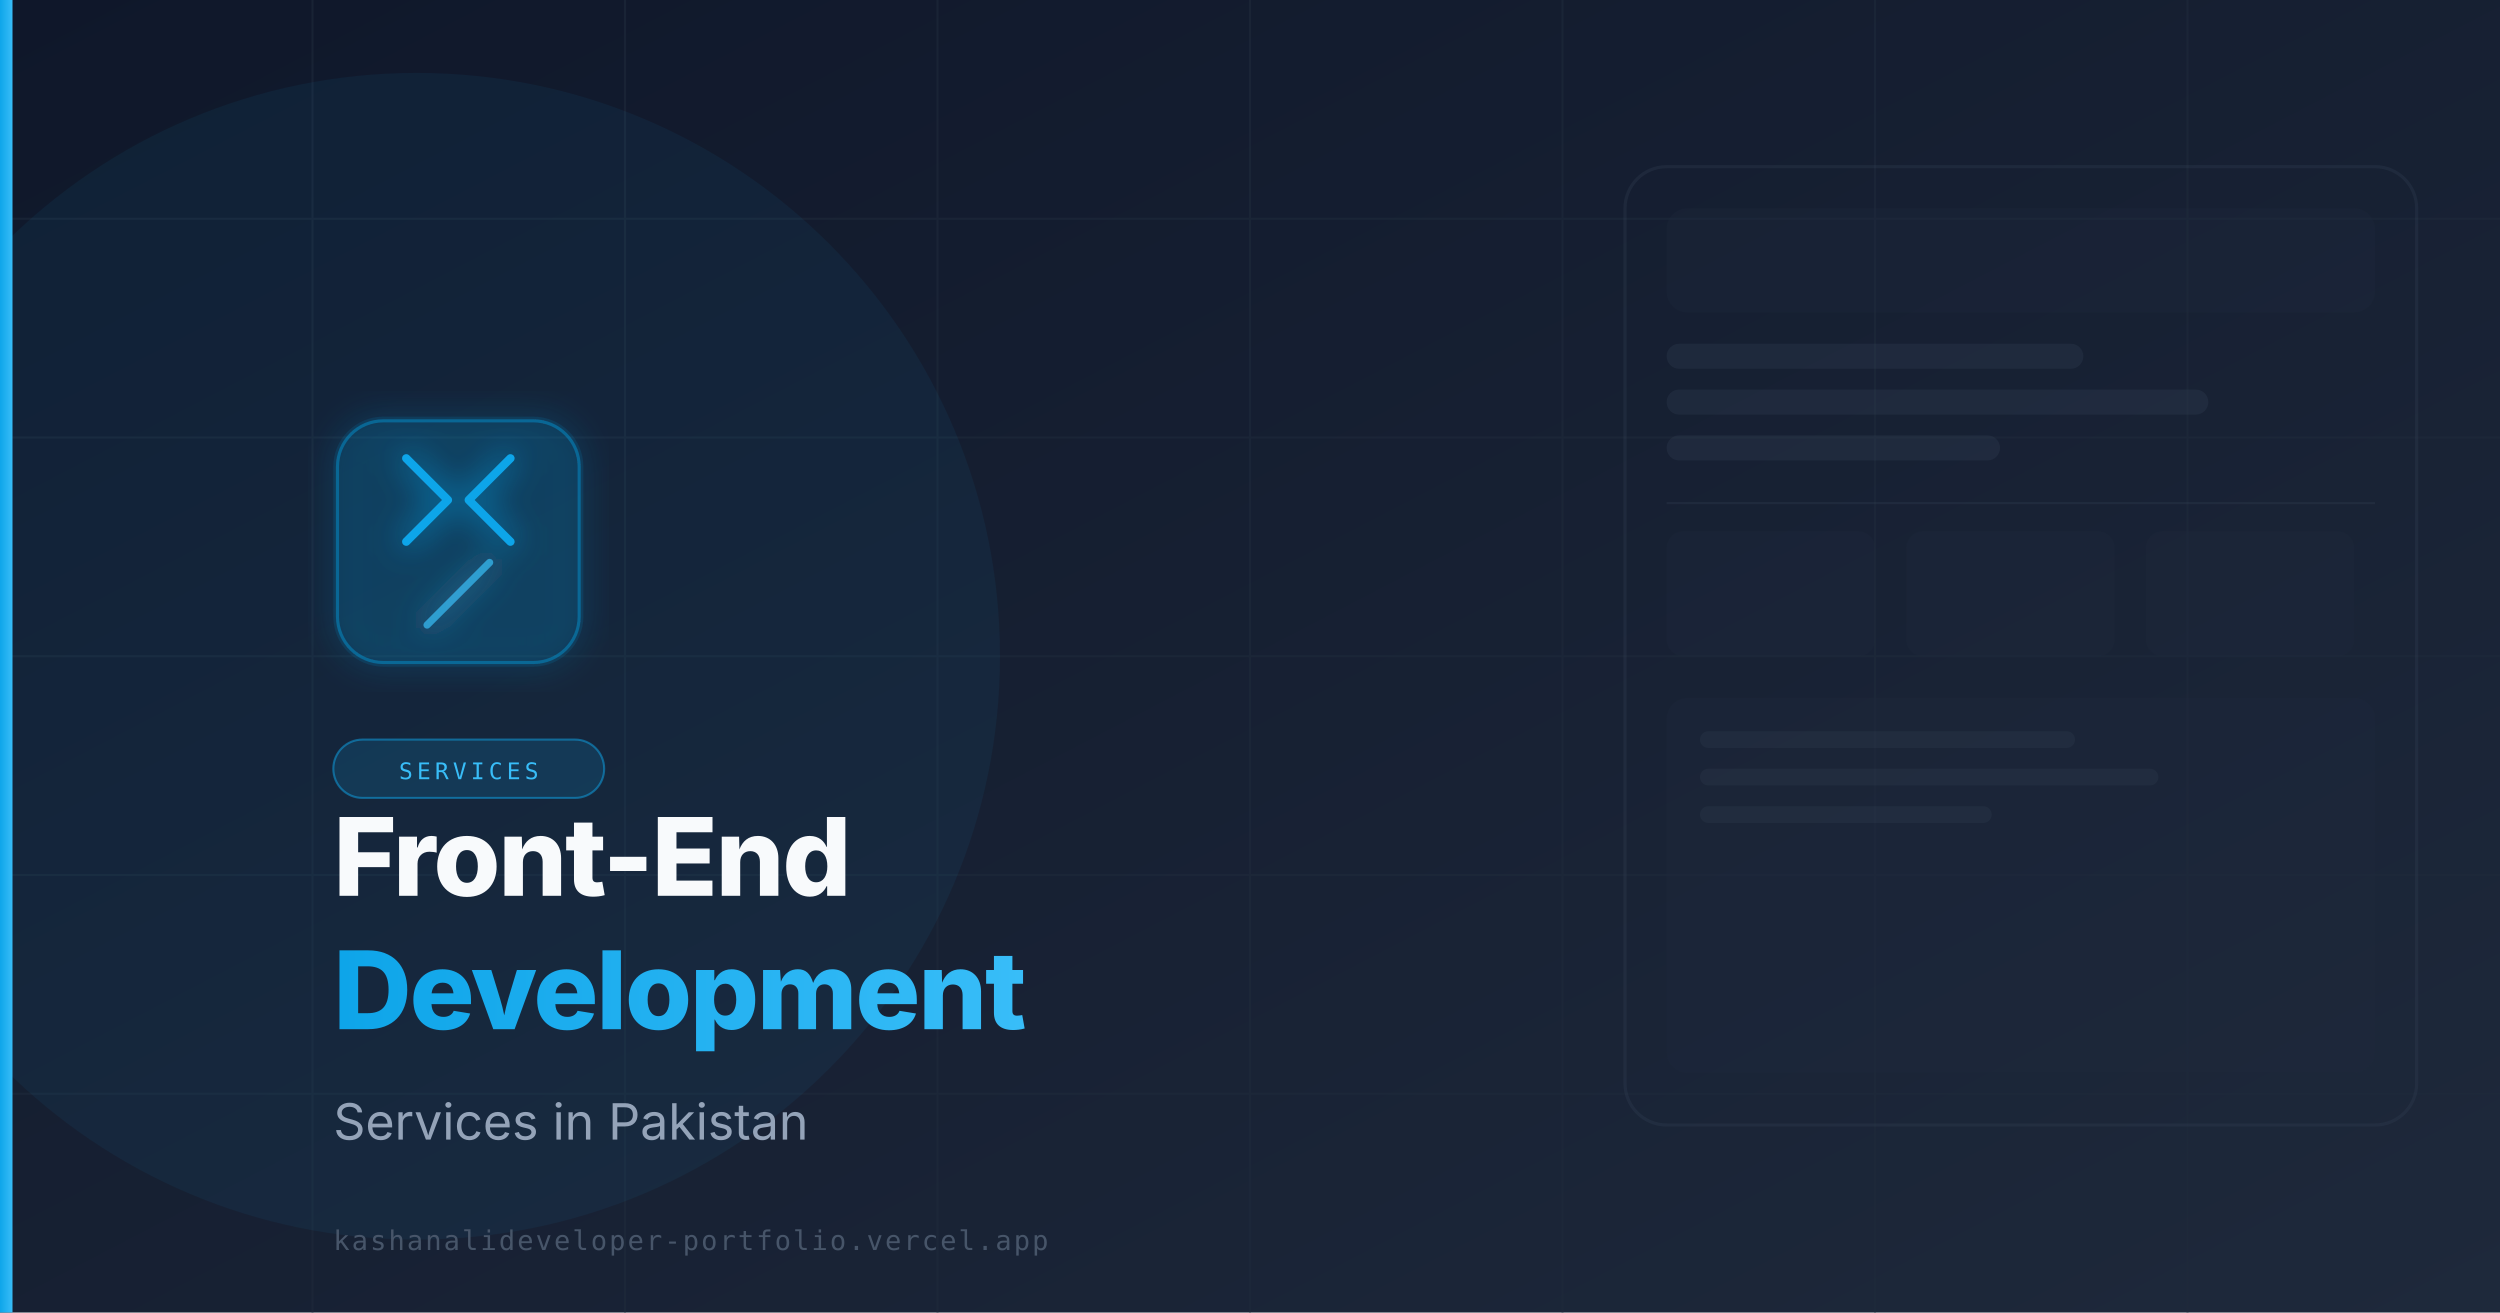
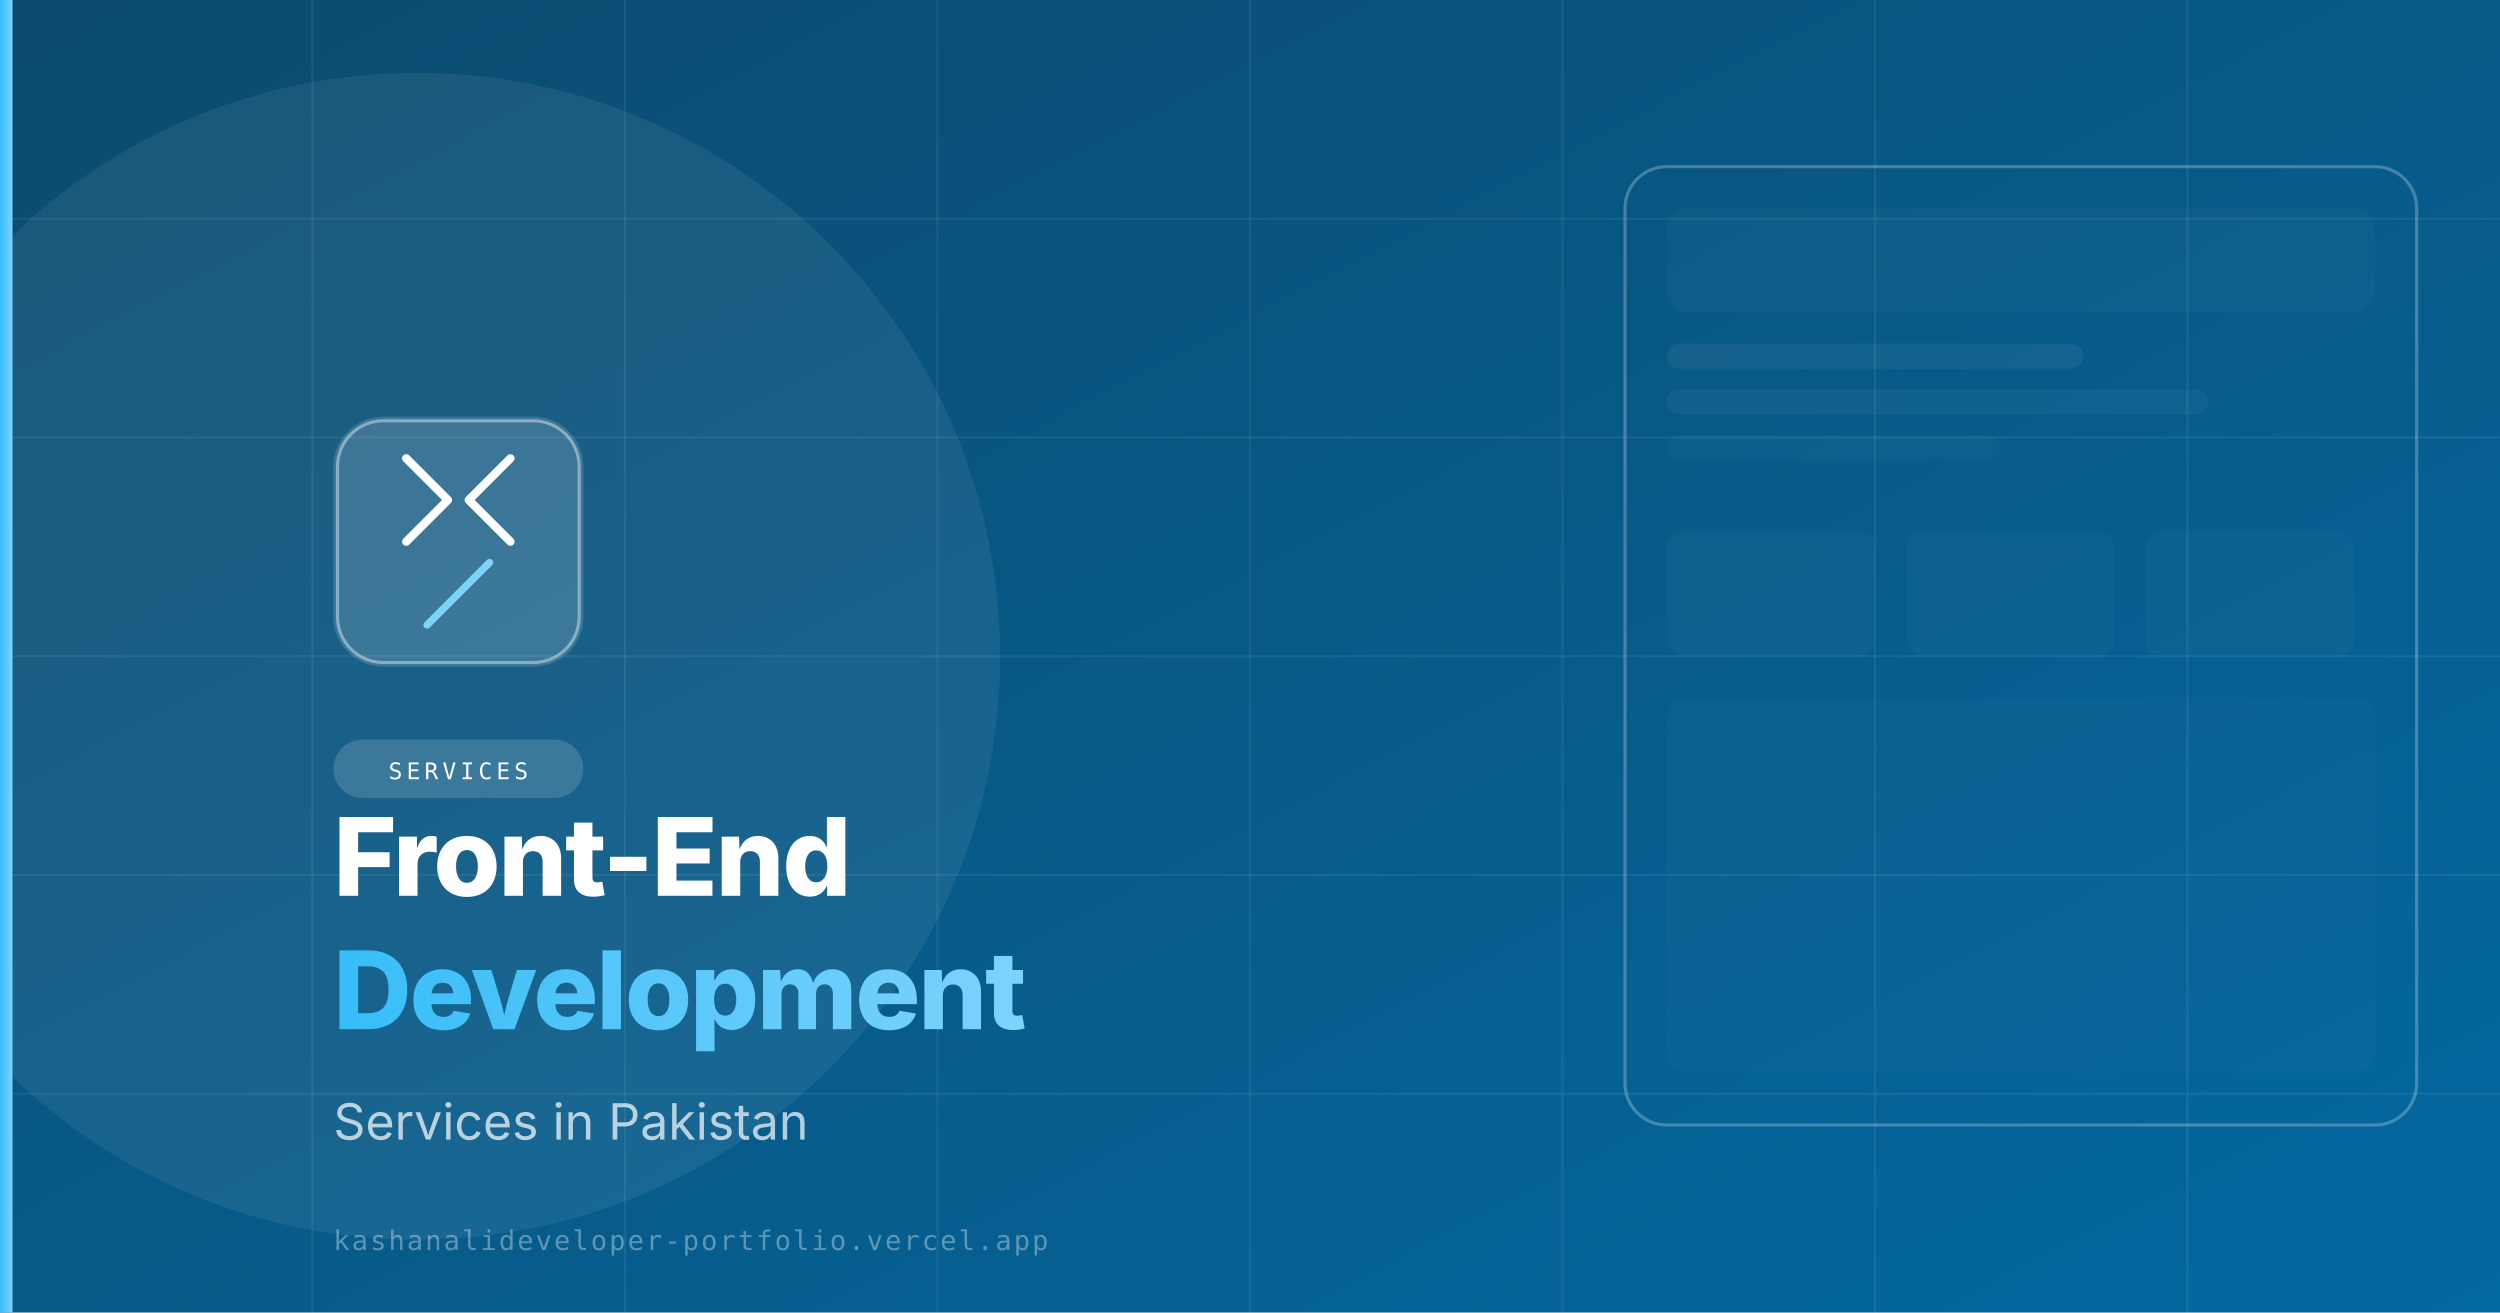
<svg xmlns="http://www.w3.org/2000/svg" width="1200" height="630" viewBox="0 0 1200 630">
  <defs>
    <linearGradient id="bg" x1="0%" y1="0%" x2="100%" y2="100%">
-       <stop offset="0%" style="stop-color:#0f172a" />
-       <stop offset="100%" style="stop-color:#1e293b" />
+       <stop offset="0%" style="stop-color:#0c4a6e" />
+       <stop offset="100%" style="stop-color:#0369a1" />
    </linearGradient>
-     <linearGradient id="accent" x1="0%" y1="0%" x2="100%" y2="0%">
-       <stop offset="0%" style="stop-color:#0ea5e9" />
-       <stop offset="100%" style="stop-color:#38bdf8" />
+     <linearGradient id="acc" x1="0%" y1="0%" x2="100%" y2="0%">
+       <stop offset="0%" style="stop-color:#38bdf8" />
+       <stop offset="100%" style="stop-color:#7dd3fc" />
    </linearGradient>
-     <filter id="glow">
-       <feGaussianBlur stdDeviation="8" result="coloredBlur" />
-       <feMerge>
-         <feMergeNode in="coloredBlur" />
-         <feMergeNode in="SourceGraphic" />
-       </feMerge>
-     </filter>
  </defs>
  <rect width="1200" height="630" fill="url(#bg)" />
-   <g stroke="#1e293b" stroke-width="1" opacity="0.6">
+   <g stroke="rgba(255,255,255,0.07)" stroke-width="1">
    <line x1="0" y1="105" x2="1200" y2="105" />
    <line x1="0" y1="210" x2="1200" y2="210" />
    <line x1="0" y1="315" x2="1200" y2="315" />
    <line x1="0" y1="420" x2="1200" y2="420" />
    <line x1="0" y1="525" x2="1200" y2="525" />
    <line x1="150" y1="0" x2="150" y2="630" />
    <line x1="300" y1="0" x2="300" y2="630" />
    <line x1="450" y1="0" x2="450" y2="630" />
    <line x1="600" y1="0" x2="600" y2="630" />
    <line x1="750" y1="0" x2="750" y2="630" />
    <line x1="900" y1="0" x2="900" y2="630" />
    <line x1="1050" y1="0" x2="1050" y2="630" />
  </g>
-   <circle cx="200" cy="315" r="280" fill="#0ea5e9" opacity="0.06" />
-   <rect x="0" y="0" width="6" height="630" fill="url(#accent)" />
-   <g transform="translate(160, 200)" filter="url(#glow)">
-     <rect width="120" height="120" rx="24" fill="#0ea5e9" opacity="0.12" />
-     <rect x="2" y="2" width="116" height="116" rx="22" fill="none" stroke="#0ea5e9" stroke-width="1.5" opacity="0.4" />
-     <path d="M35 60 L55 40 L35 20" stroke="#0ea5e9" stroke-width="4" stroke-linecap="round" stroke-linejoin="round" fill="none" />
-     <path d="M85 20 L65 40 L85 60" stroke="#0ea5e9" stroke-width="4" stroke-linecap="round" stroke-linejoin="round" fill="none" />
-     <line x1="75" y1="70" x2="45" y2="100" stroke="#38bdf8" stroke-width="3.5" stroke-linecap="round" opacity="0.7" />
+   <circle cx="200" cy="315" r="280" fill="white" opacity="0.07" />
+   <rect x="0" y="0" width="6" height="630" fill="url(#acc)" />
+   <g transform="translate(160, 200)">
+     <rect width="120" height="120" rx="24" fill="white" opacity="0.15" />
+     <rect x="2" y="2" width="116" height="116" rx="22" fill="none" stroke="white" stroke-width="1.5" opacity="0.4" />
+     <path d="M35 60 L55 40 L35 20" stroke="white" stroke-width="4" stroke-linecap="round" stroke-linejoin="round" fill="none" />
+     <path d="M85 20 L65 40 L85 60" stroke="white" stroke-width="4" stroke-linecap="round" stroke-linejoin="round" fill="none" />
+     <line x1="75" y1="70" x2="45" y2="100" stroke="#7dd3fc" stroke-width="3.5" stroke-linecap="round" />
  </g>
-   <rect x="160" y="355" width="130" height="28" rx="14" fill="#0ea5e9" opacity="0.15" />
-   <rect x="160" y="355" width="130" height="28" rx="14" fill="none" stroke="#0ea5e9" stroke-width="1" opacity="0.5" />
-   <text x="225" y="374" font-family="monospace" font-size="11" fill="#38bdf8" text-anchor="middle" letter-spacing="2">SERVICES</text>
-   <text x="160" y="430" font-family="'Inter', 'Helvetica Neue', sans-serif" font-size="52" font-weight="800" fill="#f8fafc" letter-spacing="-1">Front-End</text>
-   <text x="160" y="494" font-family="'Inter', 'Helvetica Neue', sans-serif" font-size="52" font-weight="800" fill="url(#accent)" letter-spacing="-1">Development</text>
-   <text x="160" y="547" font-family="'Inter', 'Helvetica Neue', sans-serif" font-size="24" font-weight="400" fill="#94a3b8">Services in Pakistan</text>
-   <g transform="translate(780, 80)" opacity="0.3">
-     <rect width="380" height="460" rx="20" fill="none" stroke="#334155" stroke-width="1.5" />
-     <rect x="20" y="20" width="340" height="50" rx="10" fill="#1e293b" />
-     <rect x="20" y="85" width="200" height="12" rx="6" fill="#334155" />
-     <rect x="20" y="107" width="260" height="12" rx="6" fill="#334155" />
-     <rect x="20" y="129" width="160" height="12" rx="6" fill="#334155" />
-     <rect x="20" y="161" width="340" height="1" fill="#334155" />
-     <rect x="20" y="175" width="100" height="60" rx="8" fill="#1e293b" />
-     <rect x="135" y="175" width="100" height="60" rx="8" fill="#1e293b" />
-     <rect x="250" y="175" width="100" height="60" rx="8" fill="#1e293b" />
-     <rect x="20" y="255" width="340" height="180" rx="10" fill="#1e293b" />
-     <rect x="36" y="271" width="180" height="8" rx="4" fill="#334155" />
-     <rect x="36" y="289" width="220" height="8" rx="4" fill="#334155" />
-     <rect x="36" y="307" width="140" height="8" rx="4" fill="#334155" />
+   <rect x="160" y="355" width="120" height="28" rx="14" fill="white" opacity="0.15" />
+   <text x="220" y="374" font-family="monospace" font-size="11" fill="white" text-anchor="middle" letter-spacing="2">SERVICES</text>
+   <text x="160" y="430" font-family="'Inter','Helvetica Neue',sans-serif" font-size="52" font-weight="800" fill="white" letter-spacing="-1">Front-End</text>
+   <text x="160" y="494" font-family="'Inter','Helvetica Neue',sans-serif" font-size="52" font-weight="800" fill="url(#acc)" letter-spacing="-1">Development</text>
+   <text x="160" y="547" font-family="'Inter','Helvetica Neue',sans-serif" font-size="24" font-weight="400" fill="rgba(255,255,255,0.7)">Services in Pakistan</text>
+   <g transform="translate(780, 80)" opacity="0.25">
+     <rect width="380" height="460" rx="20" fill="none" stroke="white" stroke-width="1.5" />
+     <rect x="20" y="20" width="340" height="50" rx="10" fill="rgba(255,255,255,0.1)" />
+     <rect x="20" y="85" width="200" height="12" rx="6" fill="rgba(255,255,255,0.2)" />
+     <rect x="20" y="107" width="260" height="12" rx="6" fill="rgba(255,255,255,0.15)" />
+     <rect x="20" y="129" width="160" height="12" rx="6" fill="rgba(255,255,255,0.1)" />
+     <rect x="20" y="175" width="100" height="60" rx="8" fill="rgba(255,255,255,0.1)" />
+     <rect x="135" y="175" width="100" height="60" rx="8" fill="rgba(255,255,255,0.1)" />
+     <rect x="250" y="175" width="100" height="60" rx="8" fill="rgba(255,255,255,0.1)" />
+     <rect x="20" y="255" width="340" height="180" rx="10" fill="rgba(255,255,255,0.07)" />
  </g>
-   <text x="160" y="600" font-family="monospace" font-size="13" fill="#475569" letter-spacing="1">kashanalideveloper-portfolio.vercel.app</text>
+   <text x="160" y="600" font-family="monospace" font-size="13" fill="rgba(255,255,255,0.35)" letter-spacing="1">kashanalideveloper-portfolio.vercel.app</text>
</svg>
